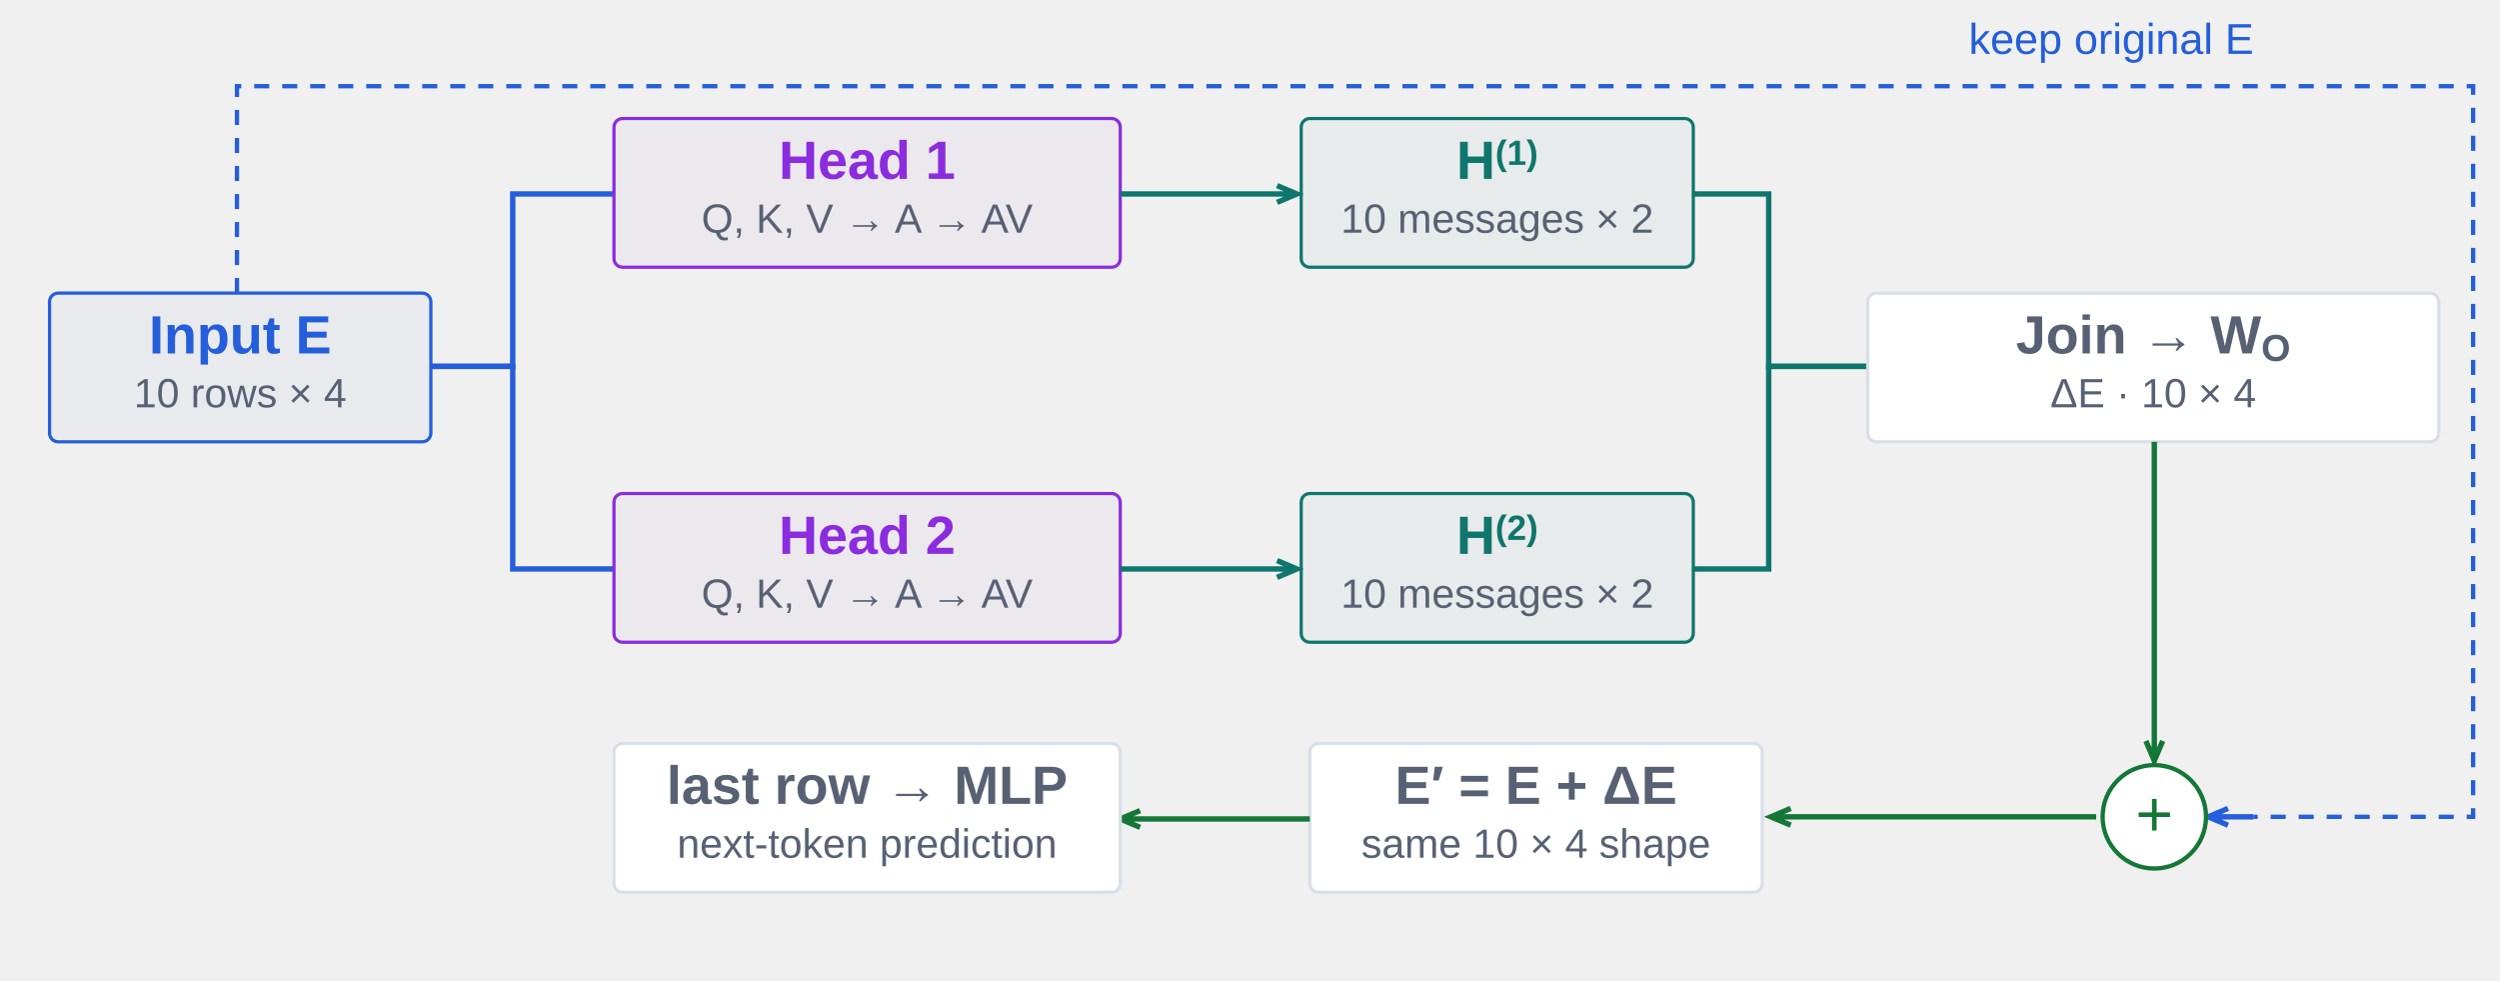
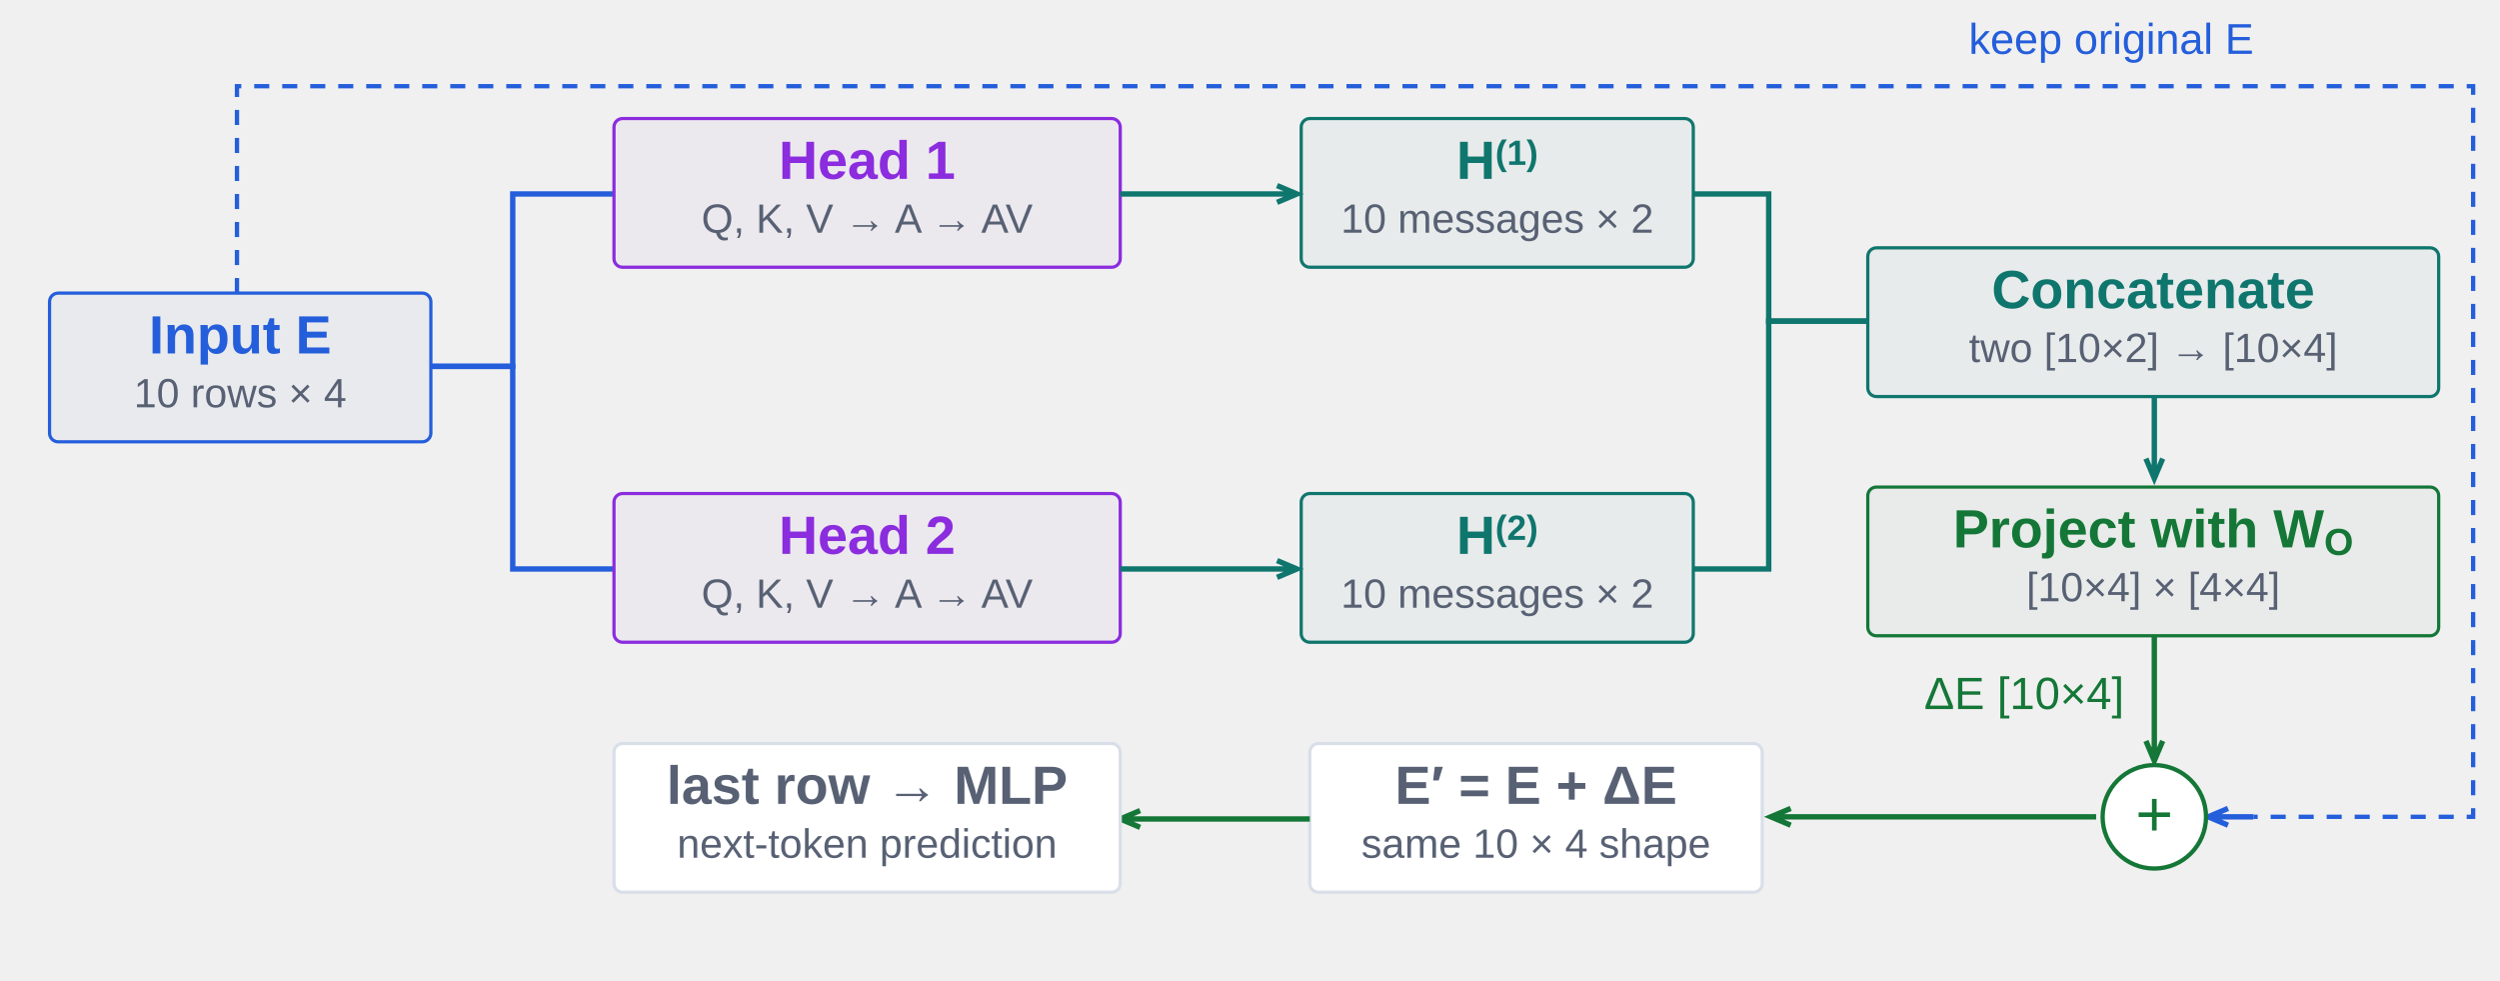
<svg xmlns="http://www.w3.org/2000/svg" viewBox="0 0 1160 455" role="img" aria-label="The same next-token path, with two parallel heads" style="font-family:Avenir Next,Segoe UI,Arial,sans-serif">
  <rect x="23" y="136" width="177" height="69" rx="4" fill="#245edb08" stroke="#245edb" stroke-width="1.5" />
  <text x="111.5" y="164" font-size="25" fill="#245edb" text-anchor="middle" font-weight="600">Input E</text>
  <text x="111.5" y="189" font-size="19" fill="#586174" text-anchor="middle" font-weight="500">10 rows × 4</text>
  <path d="M200 170 H238 V90 H285" fill="none" stroke="#245edb" stroke-width="2.5" />
  <rect x="285" y="55" width="235" height="69" rx="4" fill="#8b2cde08" stroke="#8b2cde" stroke-width="1.5" />
  <text x="402.5" y="83" font-size="25" fill="#8b2cde" text-anchor="middle" font-weight="600">Head 1</text>
  <text x="402.5" y="108" font-size="19" fill="#586174" text-anchor="middle" font-weight="500">Q, K, V → A → AV</text>
  <path d="M520 90 L602 90 M592.789 93.894 L602 90 L592.789 86.106" fill="none" stroke="#0f766e" stroke-width="2.5" />
  <rect x="604" y="55" width="182" height="69" rx="4" fill="#0f766e08" stroke="#0f766e" stroke-width="1.5" />
  <text x="695.0" y="83" font-size="25" fill="#0f766e" text-anchor="middle" font-weight="600">H<tspan baseline-shift="super" font-size="65%">(1)</tspan>
  </text>
  <text x="695.0" y="108" font-size="19" fill="#586174" text-anchor="middle" font-weight="500">10 messages × 2</text>
-   <path d="M786 90 H821 V170 H867" fill="none" stroke="#0f766e" stroke-width="2.5" />
+   <path d="M786 90 H821 V149 H867" fill="none" stroke="#0f766e" stroke-width="2.5" />
  <path d="M200 170 H238 V264 H285" fill="none" stroke="#245edb" stroke-width="2.5" />
  <rect x="285" y="229" width="235" height="69" rx="4" fill="#8b2cde08" stroke="#8b2cde" stroke-width="1.5" />
  <text x="402.5" y="257" font-size="25" fill="#8b2cde" text-anchor="middle" font-weight="600">Head 2</text>
  <text x="402.5" y="282" font-size="19" fill="#586174" text-anchor="middle" font-weight="500">Q, K, V → A → AV</text>
  <path d="M520 264 L602 264 M592.789 267.894 L602 264 L592.789 260.106" fill="none" stroke="#0f766e" stroke-width="2.5" />
  <rect x="604" y="229" width="182" height="69" rx="4" fill="#0f766e08" stroke="#0f766e" stroke-width="1.5" />
  <text x="695.0" y="257" font-size="25" fill="#0f766e" text-anchor="middle" font-weight="600">H<tspan baseline-shift="super" font-size="65%">(2)</tspan>
  </text>
  <text x="695.0" y="282" font-size="19" fill="#586174" text-anchor="middle" font-weight="500">10 messages × 2</text>
-   <path d="M786 264 H821 V170 H867" fill="none" stroke="#0f766e" stroke-width="2.5" />
-   <rect x="867" y="136" width="265" height="69" rx="4" fill="white" stroke="#d9dfe9" stroke-width="1.5" />
-   <text x="999.5" y="164" font-size="25" fill="#586174" text-anchor="middle" font-weight="600">Join → W<tspan baseline-shift="sub" font-size="70%">O</tspan>
+   <path d="M786 264 H821 V149 H867" fill="none" stroke="#0f766e" stroke-width="2.5" />
+   <rect x="867" y="115" width="265" height="69" rx="4" fill="#0f766e08" stroke="#0f766e" stroke-width="1.5" />
+   <text x="999.5" y="143" font-size="25" fill="#0f766e" text-anchor="middle" font-weight="600">Concatenate</text>
+   <text x="999.5" y="168" font-size="19" fill="#586174" text-anchor="middle" font-weight="500">two [10×2] → [10×4]</text>
+   <path d="M1000 184 L1000 222 M996.106 212.789 L1000 222 L1003.894 212.789" fill="none" stroke="#0f766e" stroke-width="2.5" />
+   <rect x="867" y="226" width="265" height="69" rx="4" fill="#14773708" stroke="#147737" stroke-width="1.5" />
+   <text x="999.5" y="254" font-size="25" fill="#147737" text-anchor="middle" font-weight="600">Project with W<tspan baseline-shift="sub" font-size="70%">O</tspan>
  </text>
-   <text x="999.5" y="189" font-size="19" fill="#586174" text-anchor="middle" font-weight="500">ΔE · 10 × 4</text>
+   <text x="999.5" y="279" font-size="19" fill="#586174" text-anchor="middle" font-weight="500">[10×4] × [4×4]</text>
  <path d="M110 136 V40 H1148 V379 H1046" fill="none" stroke="#245edb" stroke-width="2" stroke-dasharray="7 6" />
  <path d="M1046 379 L1025 379 M1034.211 375.106 L1025 379 L1034.211 382.894" fill="none" stroke="#245edb" stroke-width="2.5" />
  <text x="980" y="25" font-size="20" fill="#245edb" text-anchor="middle" font-weight="500">keep original E</text>
-   <path d="M1000 205 L1000 353 M996.106 343.789 L1000 353 L1003.894 343.789" fill="none" stroke="#147737" stroke-width="2.5" />
+   <path d="M1000 295 L1000 353 M996.106 343.789 L1000 353 L1003.894 343.789" fill="none" stroke="#147737" stroke-width="2.5" />
+   <text x="986" y="329" font-size="21" fill="#147737" text-anchor="end" font-weight="500">ΔE [10×4]</text>
  <circle cx="1000" cy="379" r="24" fill="white" stroke="#147737" stroke-width="2" />
  <text x="1000" y="388" font-size="30" fill="#147737" text-anchor="middle" font-weight="500">+</text>
  <path d="M973 379 L822 379 M831.211 375.106 L822 379 L831.211 382.894" fill="none" stroke="#147737" stroke-width="2.5" />
  <rect x="608" y="345" width="210" height="69" rx="4" fill="white" stroke="#d9dfe9" stroke-width="1.5" />
  <text x="713.0" y="373" font-size="25" fill="#586174" text-anchor="middle" font-weight="600">E′ = E + ΔE</text>
  <text x="713.0" y="398" font-size="19" fill="#586174" text-anchor="middle" font-weight="500">same 10 × 4 shape</text>
  <path d="M608 380 L520 380 M529.211 376.106 L520 380 L529.211 383.894" fill="none" stroke="#147737" stroke-width="2.5" />
  <rect x="285" y="345" width="235" height="69" rx="4" fill="white" stroke="#d9dfe9" stroke-width="1.5" />
  <text x="402.5" y="373" font-size="25" fill="#586174" text-anchor="middle" font-weight="600">last row → MLP</text>
  <text x="402.5" y="398" font-size="19" fill="#586174" text-anchor="middle" font-weight="500">next-token prediction</text>
</svg>
